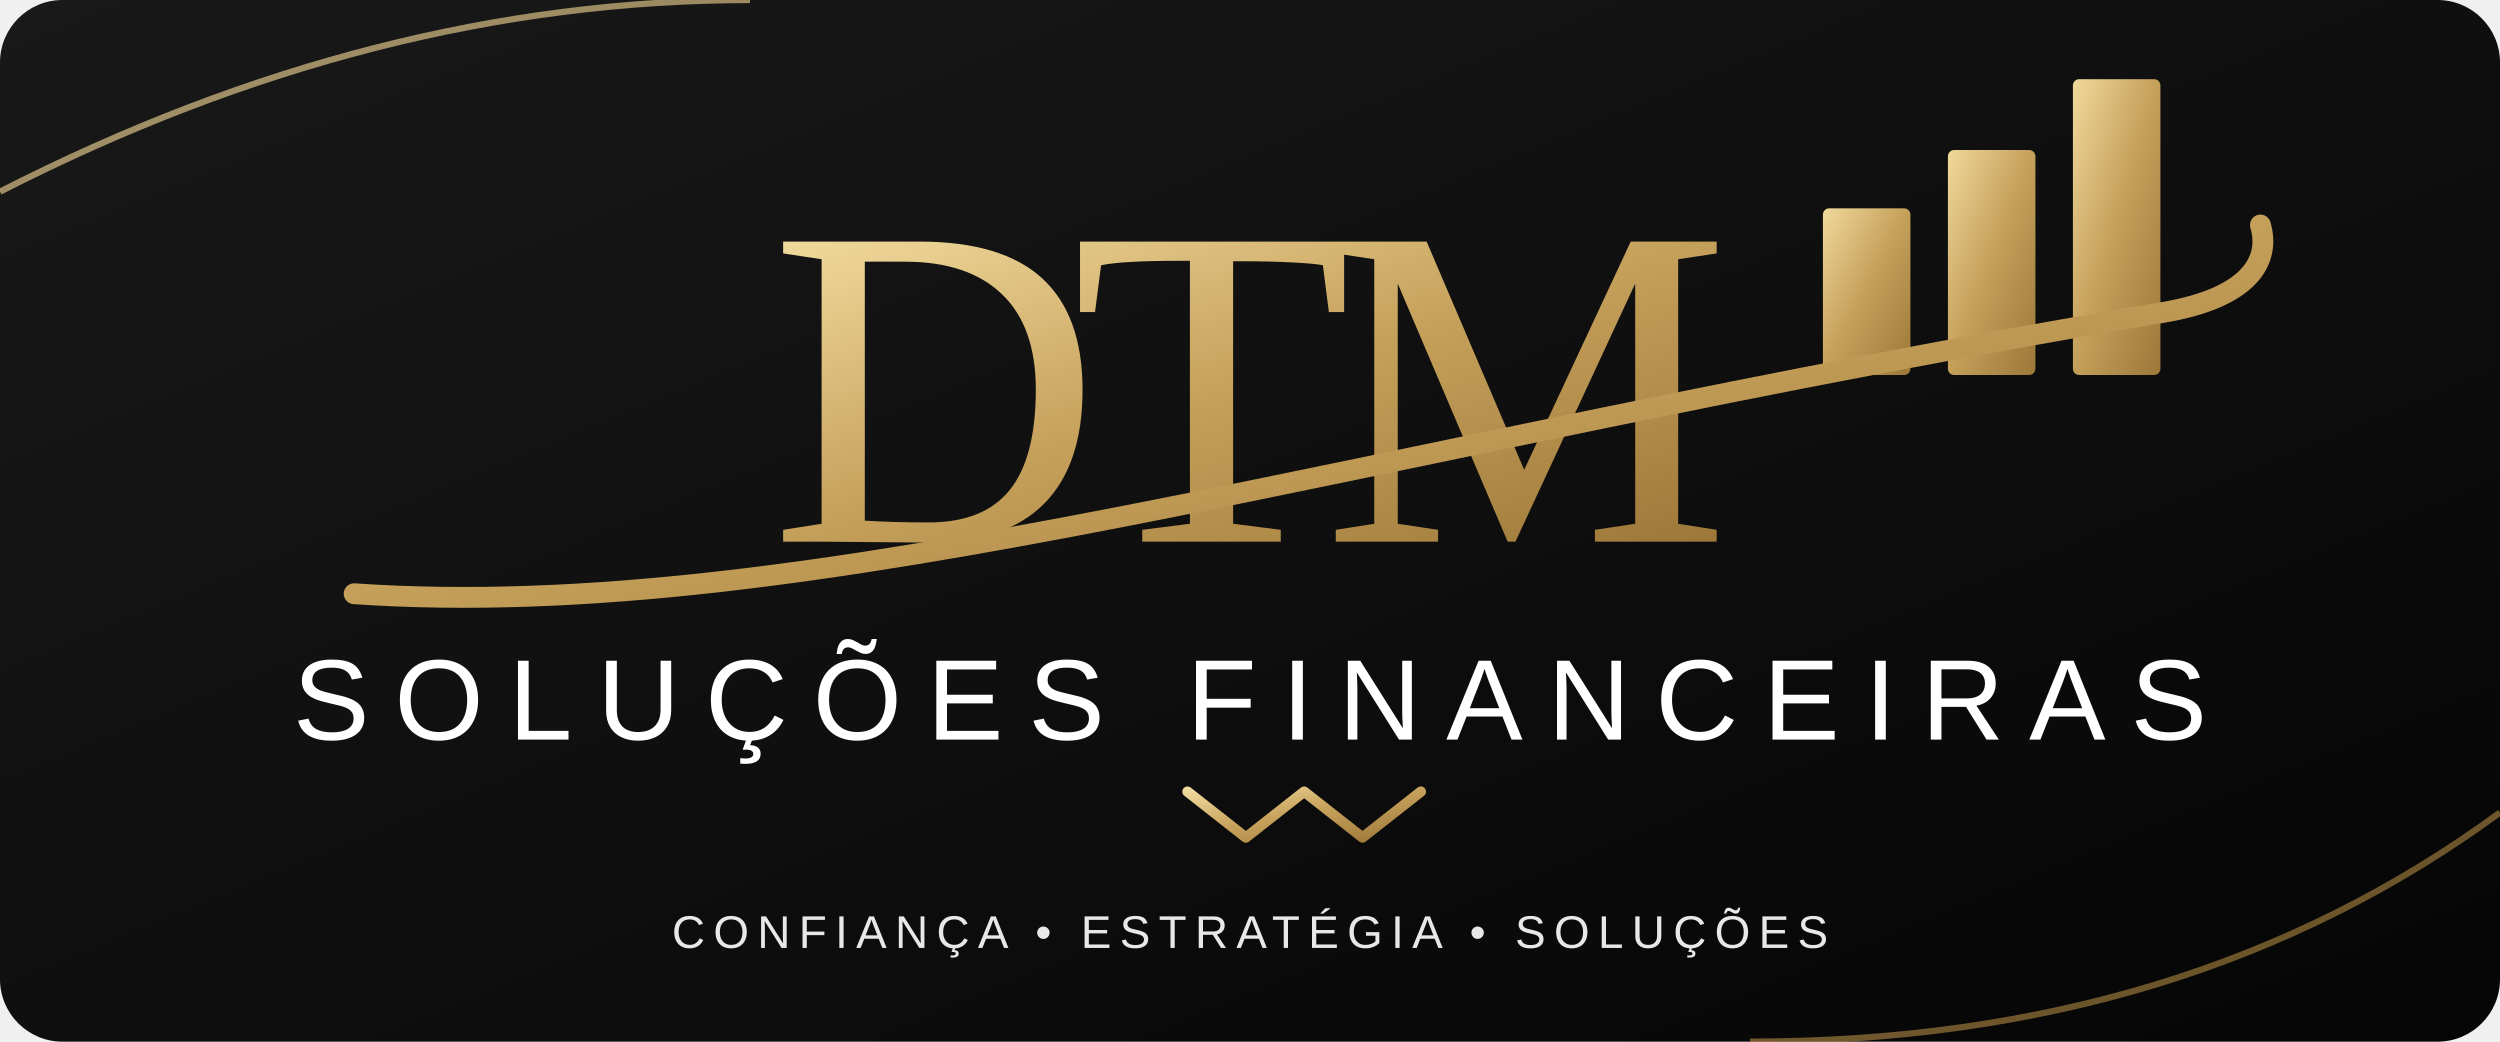
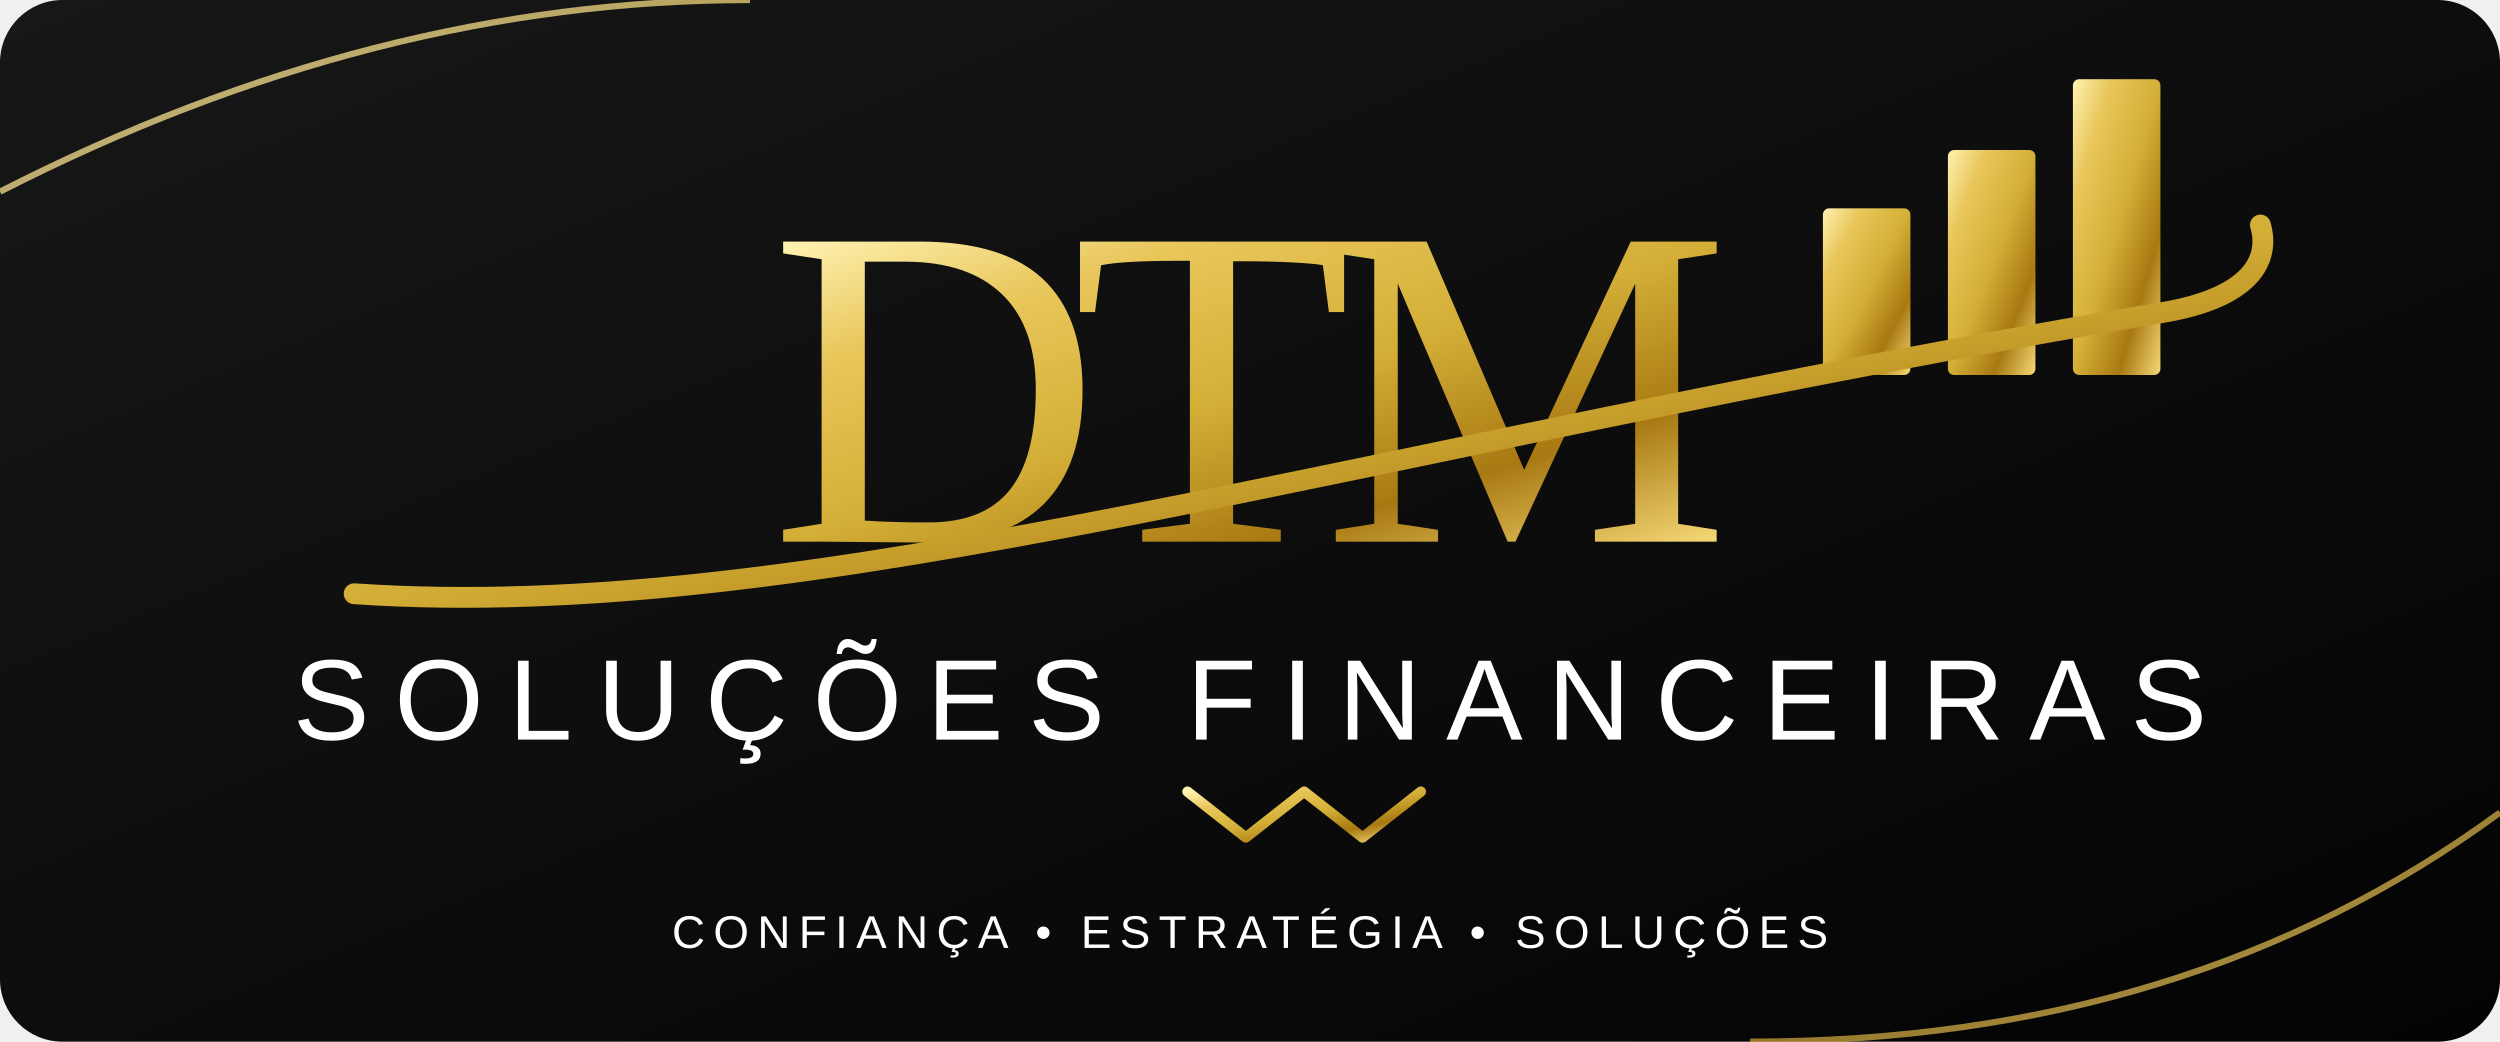
<svg xmlns="http://www.w3.org/2000/svg" width="1200" height="500" viewBox="0 0 1200 500" role="img" aria-labelledby="title desc">
  <defs>
    <linearGradient id="black" x1="0" y1="0" x2="1" y2="1">
-       <stop stop-color="#191919" />
-       <stop offset="1" stop-color="#050505" />
+       <stop stop-color="#171717" />
+       <stop offset="1" stop-color="#030303" />
    </linearGradient>
    <linearGradient id="gold" x1="0" y1="0" x2="1" y2="1">
-       <stop stop-color="#F0D99C" />
-       <stop offset=".48" stop-color="#C6A15B" />
-       <stop offset="1" stop-color="#9D7738" />
+       <stop stop-color="#FFF2B2" />
+       <stop offset=".22" stop-color="#E8C65A" />
+       <stop offset=".5" stop-color="#D4AF37" />
+       <stop offset=".76" stop-color="#A87912" />
+       <stop offset="1" stop-color="#F5D976" />
    </linearGradient>
  </defs>
  <rect width="1200" height="500" rx="30" fill="url(#black)" />
-   <path d="M0 92 Q180 0 360 0 M840 500 Q1050 500 1200 390" fill="none" stroke="url(#gold)" stroke-width="3" opacity=".65" />
+   <path d="M0 92 Q180 0 360 0 M840 500 Q1050 500 1200 390" fill="none" stroke="url(#gold)" stroke-width="3" opacity=".75" />
  <g fill="url(#gold)">
    <text x="600" y="260" text-anchor="middle" font-family="Georgia, 'Times New Roman', serif" font-size="220" letter-spacing="-14">DTM</text>
    <rect x="875" y="100" width="42" height="80" rx="3" />
    <rect x="935" y="72" width="42" height="108" rx="3" />
    <rect x="995" y="38" width="42" height="142" rx="3" />
  </g>
  <path d="M170 285 C390 300 650 215 1038 150 C1080 143 1090 125 1085 108" fill="none" stroke="url(#gold)" stroke-width="10" stroke-linecap="round" />
  <text x="600" y="355" text-anchor="middle" font-family="Arial, Helvetica, sans-serif" font-size="55" letter-spacing="12" fill="#FFFFFF">SOLUÇÕES FINANCEIRAS</text>
  <path d="M220 390 H475 M725 390 H980" stroke="url(#gold)" stroke-width="3" />
  <path d="M570 380 l28 22 28-22 28 22 28-22" fill="none" stroke="url(#gold)" stroke-width="5" stroke-linecap="round" stroke-linejoin="round" />
-   <text x="600" y="455" text-anchor="middle" font-family="Arial, Helvetica, sans-serif" font-size="22" letter-spacing="4" fill="#E8E8E8">CONFIANÇA • ESTRATÉGIA • SOLUÇÕES</text>
+   <text x="600" y="455" text-anchor="middle" font-family="Arial, Helvetica, sans-serif" font-size="22" letter-spacing="4" fill="#FFFFFF">CONFIANÇA • ESTRATÉGIA • SOLUÇÕES</text>
</svg>
